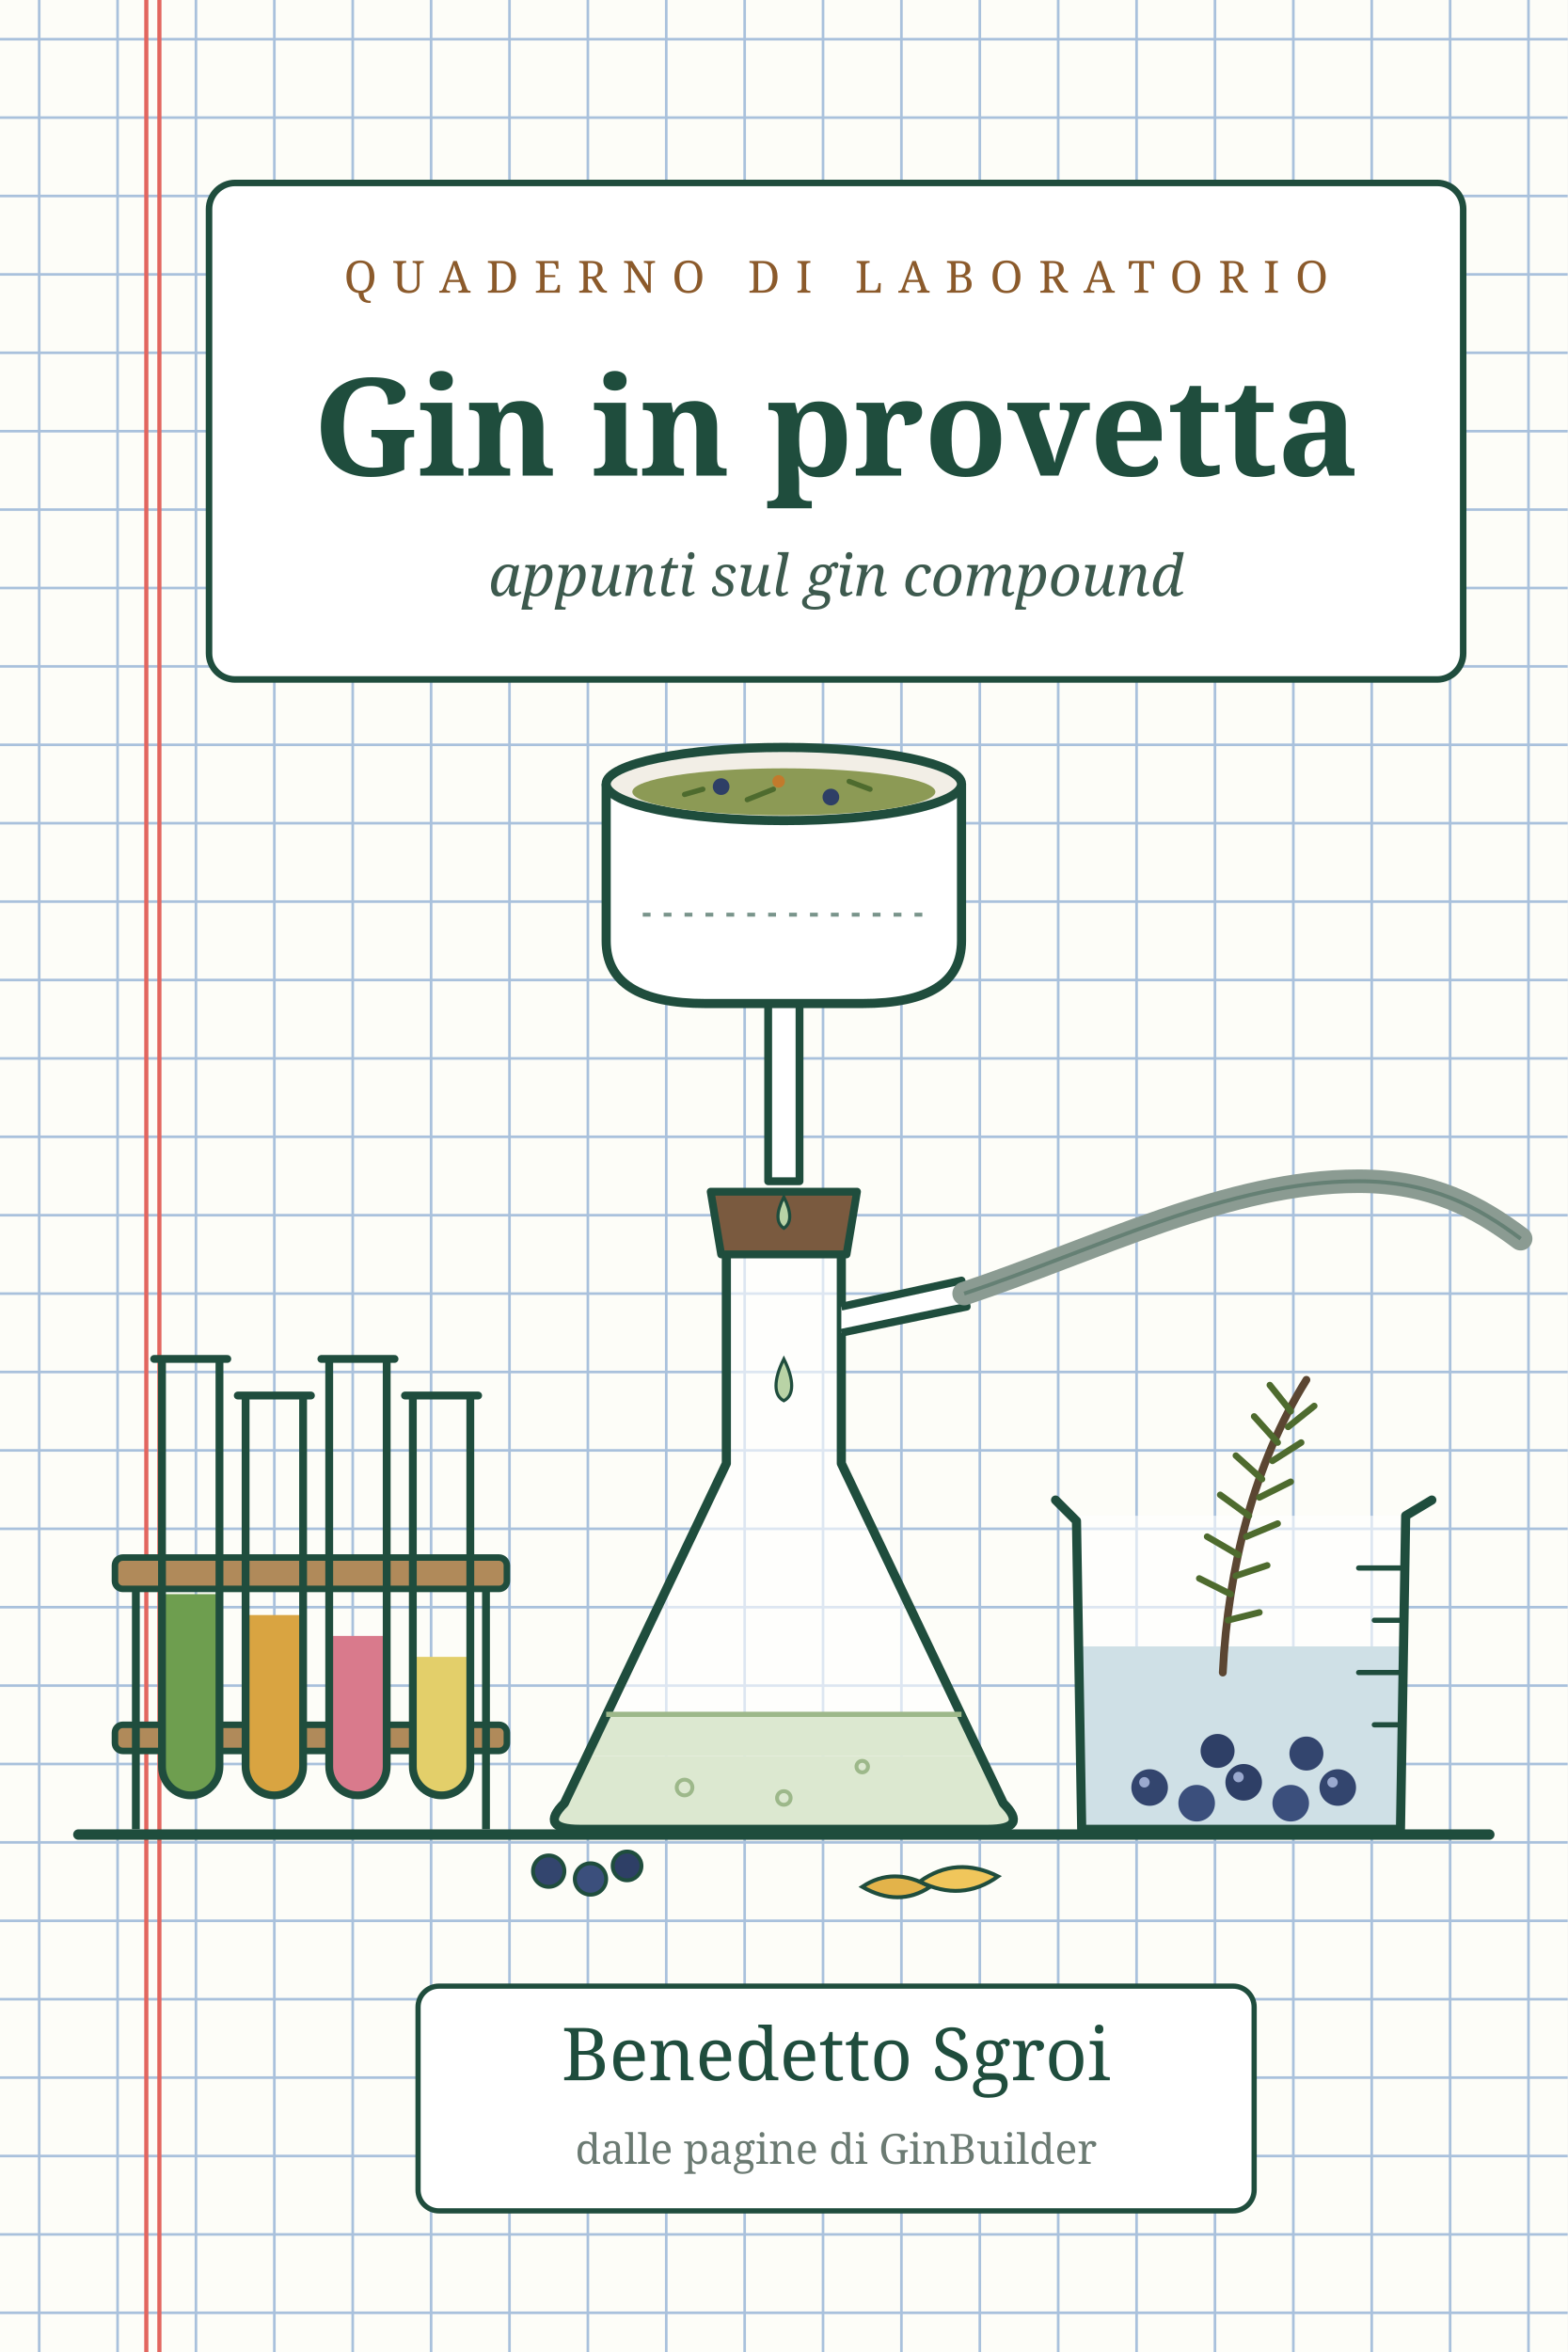
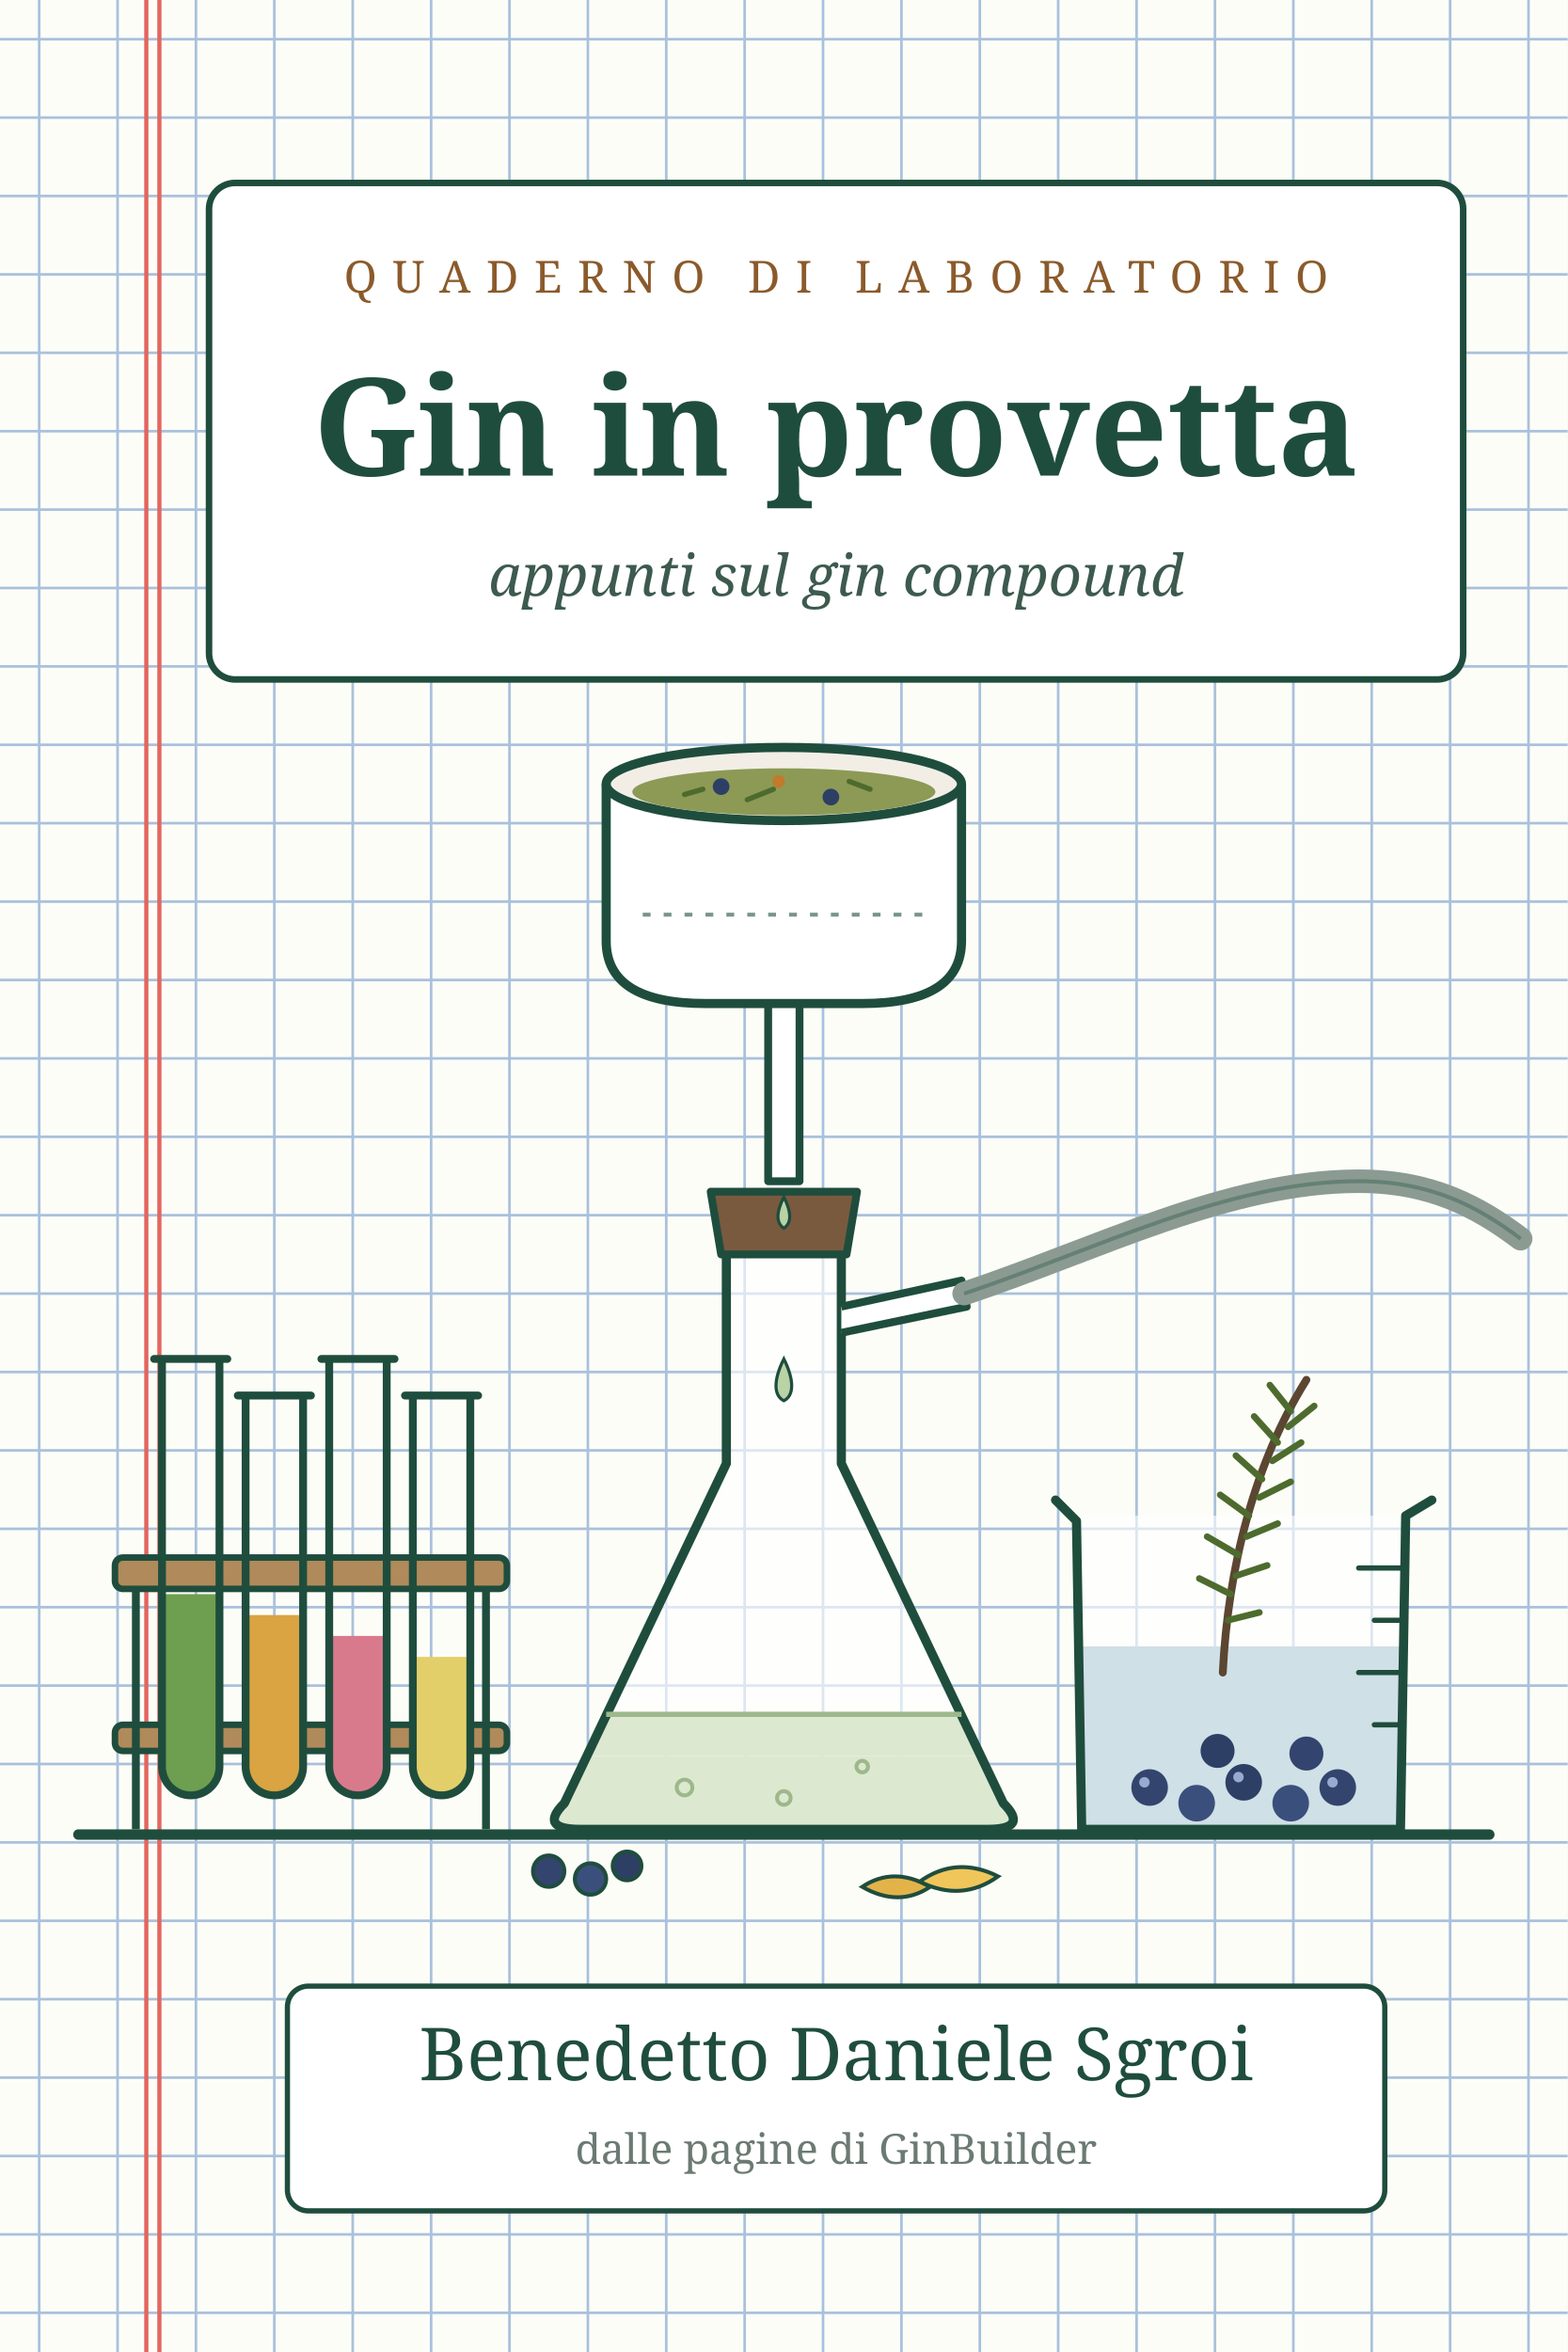
<svg xmlns="http://www.w3.org/2000/svg" viewBox="0 0 600 900">
  <rect width="600" height="900" fill="#FDFDF8" />
  <line x1="0" y1="15" x2="600" y2="15" stroke="#A9C1DC" stroke-width="1" />
  <line x1="0" y1="45" x2="600" y2="45" stroke="#A9C1DC" stroke-width="1" />
  <line x1="0" y1="75" x2="600" y2="75" stroke="#A9C1DC" stroke-width="1" />
  <line x1="0" y1="105" x2="600" y2="105" stroke="#A9C1DC" stroke-width="1" />
  <line x1="0" y1="135" x2="600" y2="135" stroke="#A9C1DC" stroke-width="1" />
  <line x1="0" y1="165" x2="600" y2="165" stroke="#A9C1DC" stroke-width="1" />
  <line x1="0" y1="195" x2="600" y2="195" stroke="#A9C1DC" stroke-width="1" />
  <line x1="0" y1="225" x2="600" y2="225" stroke="#A9C1DC" stroke-width="1" />
  <line x1="0" y1="255" x2="600" y2="255" stroke="#A9C1DC" stroke-width="1" />
  <line x1="0" y1="285" x2="600" y2="285" stroke="#A9C1DC" stroke-width="1" />
  <line x1="0" y1="315" x2="600" y2="315" stroke="#A9C1DC" stroke-width="1" />
  <line x1="0" y1="345" x2="600" y2="345" stroke="#A9C1DC" stroke-width="1" />
  <line x1="0" y1="375" x2="600" y2="375" stroke="#A9C1DC" stroke-width="1" />
  <line x1="0" y1="405" x2="600" y2="405" stroke="#A9C1DC" stroke-width="1" />
  <line x1="0" y1="435" x2="600" y2="435" stroke="#A9C1DC" stroke-width="1" />
  <line x1="0" y1="465" x2="600" y2="465" stroke="#A9C1DC" stroke-width="1" />
  <line x1="0" y1="495" x2="600" y2="495" stroke="#A9C1DC" stroke-width="1" />
  <line x1="0" y1="525" x2="600" y2="525" stroke="#A9C1DC" stroke-width="1" />
  <line x1="0" y1="555" x2="600" y2="555" stroke="#A9C1DC" stroke-width="1" />
  <line x1="0" y1="585" x2="600" y2="585" stroke="#A9C1DC" stroke-width="1" />
  <line x1="0" y1="615" x2="600" y2="615" stroke="#A9C1DC" stroke-width="1" />
  <line x1="0" y1="645" x2="600" y2="645" stroke="#A9C1DC" stroke-width="1" />
  <line x1="0" y1="675" x2="600" y2="675" stroke="#A9C1DC" stroke-width="1" />
  <line x1="0" y1="705" x2="600" y2="705" stroke="#A9C1DC" stroke-width="1" />
  <line x1="0" y1="735" x2="600" y2="735" stroke="#A9C1DC" stroke-width="1" />
  <line x1="0" y1="765" x2="600" y2="765" stroke="#A9C1DC" stroke-width="1" />
  <line x1="0" y1="795" x2="600" y2="795" stroke="#A9C1DC" stroke-width="1" />
  <line x1="0" y1="825" x2="600" y2="825" stroke="#A9C1DC" stroke-width="1" />
  <line x1="0" y1="855" x2="600" y2="855" stroke="#A9C1DC" stroke-width="1" />
  <line x1="0" y1="885" x2="600" y2="885" stroke="#A9C1DC" stroke-width="1" />
  <line x1="15" y1="0" x2="15" y2="900" stroke="#A9C1DC" stroke-width="1" />
  <line x1="45" y1="0" x2="45" y2="900" stroke="#A9C1DC" stroke-width="1" />
  <line x1="75" y1="0" x2="75" y2="900" stroke="#A9C1DC" stroke-width="1" />
  <line x1="105" y1="0" x2="105" y2="900" stroke="#A9C1DC" stroke-width="1" />
  <line x1="135" y1="0" x2="135" y2="900" stroke="#A9C1DC" stroke-width="1" />
  <line x1="165" y1="0" x2="165" y2="900" stroke="#A9C1DC" stroke-width="1" />
  <line x1="195" y1="0" x2="195" y2="900" stroke="#A9C1DC" stroke-width="1" />
  <line x1="225" y1="0" x2="225" y2="900" stroke="#A9C1DC" stroke-width="1" />
  <line x1="255" y1="0" x2="255" y2="900" stroke="#A9C1DC" stroke-width="1" />
  <line x1="285" y1="0" x2="285" y2="900" stroke="#A9C1DC" stroke-width="1" />
  <line x1="315" y1="0" x2="315" y2="900" stroke="#A9C1DC" stroke-width="1" />
  <line x1="345" y1="0" x2="345" y2="900" stroke="#A9C1DC" stroke-width="1" />
  <line x1="375" y1="0" x2="375" y2="900" stroke="#A9C1DC" stroke-width="1" />
  <line x1="405" y1="0" x2="405" y2="900" stroke="#A9C1DC" stroke-width="1" />
  <line x1="435" y1="0" x2="435" y2="900" stroke="#A9C1DC" stroke-width="1" />
  <line x1="465" y1="0" x2="465" y2="900" stroke="#A9C1DC" stroke-width="1" />
  <line x1="495" y1="0" x2="495" y2="900" stroke="#A9C1DC" stroke-width="1" />
  <line x1="525" y1="0" x2="525" y2="900" stroke="#A9C1DC" stroke-width="1" />
  <line x1="555" y1="0" x2="555" y2="900" stroke="#A9C1DC" stroke-width="1" />
  <line x1="585" y1="0" x2="585" y2="900" stroke="#A9C1DC" stroke-width="1" />
  <line x1="56" y1="0" x2="56" y2="900" stroke="#E2665F" stroke-width="1.6" />
  <line x1="61" y1="0" x2="61" y2="900" stroke="#E2665F" stroke-width="1.6" />
  <rect x="80" y="70" width="480" height="190" rx="10" fill="#FFFFFF" stroke="#1F4D3D" stroke-width="2.5" />
  <text x="320" y="112" text-anchor="middle" font-family="Georgia,serif" font-size="17" letter-spacing="6" fill="#8B5A2B">QUADERNO DI LABORATORIO</text>
  <text x="320" y="182" text-anchor="middle" font-family="Georgia,serif" font-size="52" font-weight="bold" fill="#1F4D3D">Gin in provetta</text>
  <text x="320" y="228" text-anchor="middle" font-family="Georgia,serif" font-size="22" font-style="italic" fill="#3D5A4E">appunti sul gin compound</text>
  <rect x="44" y="596" width="150" height="12" rx="3" fill="#B08A5A" stroke="#1F4D3D" stroke-width="2.5" />
  <rect x="44" y="660" width="150" height="10" rx="3" fill="#B08A5A" stroke="#1F4D3D" stroke-width="2.5" />
  <line x1="52" y1="608" x2="52" y2="700" stroke="#1F4D3D" stroke-width="3" />
  <line x1="186" y1="608" x2="186" y2="700" stroke="#1F4D3D" stroke-width="3" />
  <path d="M62,610 L62,676 A11,11 0 0 0 84,676 L84,610 Z" fill="#6E9E4F" />
  <path d="M62,520 L62,676 A11,11 0 0 0 84,676 L84,520" fill="none" stroke="#1F4D3D" stroke-width="3" stroke-linejoin="round" />
  <line x1="59" y1="520" x2="87" y2="520" stroke="#1F4D3D" stroke-width="3" stroke-linecap="round" />
  <path d="M94,618 L94,676 A11,11 0 0 0 116,676 L116,618 Z" fill="#D9A441" />
  <path d="M94,534 L94,676 A11,11 0 0 0 116,676 L116,534" fill="none" stroke="#1F4D3D" stroke-width="3" stroke-linejoin="round" />
  <line x1="91" y1="534" x2="119" y2="534" stroke="#1F4D3D" stroke-width="3" stroke-linecap="round" />
  <path d="M126,626 L126,676 A11,11 0 0 0 148,676 L148,626 Z" fill="#D97A8C" />
  <path d="M126,520 L126,676 A11,11 0 0 0 148,676 L148,520" fill="none" stroke="#1F4D3D" stroke-width="3" stroke-linejoin="round" />
  <line x1="123" y1="520" x2="151" y2="520" stroke="#1F4D3D" stroke-width="3" stroke-linecap="round" />
  <path d="M158,634 L158,676 A11,11 0 0 0 180,676 L180,634 Z" fill="#E3CF6A" />
  <path d="M158,534 L158,676 A11,11 0 0 0 180,676 L180,534" fill="none" stroke="#1F4D3D" stroke-width="3" stroke-linejoin="round" />
  <line x1="155" y1="534" x2="183" y2="534" stroke="#1F4D3D" stroke-width="3" stroke-linecap="round" />
  <path d="M216,690 Q206,700 222,700 L378,700 Q394,700 384,690 L322,560 L322,478 L278,478 L278,560 Z" fill="#FFFFFF" fill-opacity="0.6" />
  <path d="M226,672 L374,672 L384,690 Q394,700 378,700 L222,700 Q206,700 216,690 Z" fill="#DCE8D0" />
  <path d="M234,656 L366,656 L374,672 L226,672 Z" fill="#DCE8D0" />
  <path d="M216,690 Q206,700 222,700 L378,700 Q394,700 384,690 L322,560 L322,478 L278,478 L278,560 Z" fill="none" stroke="#1F4D3D" stroke-width="3.5" stroke-linejoin="round" />
  <line x1="232" y1="656" x2="368" y2="656" stroke="#9DB88A" stroke-width="2" />
  <circle cx="262" cy="684" r="3" fill="none" stroke="#9DB88A" stroke-width="1.5" />
  <circle cx="330" cy="676" r="2.2" fill="none" stroke="#9DB88A" stroke-width="1.5" />
  <circle cx="300" cy="688" r="2.6" fill="none" stroke="#9DB88A" stroke-width="1.5" />
  <path d="M322,500 L368,490 L370,500 L322,510" fill="#FFFFFF" stroke="#1F4D3D" stroke-width="3" stroke-linejoin="round" />
  <path d="M369,495 C420,478 470,452 520,452 C548,452 566,462 582,474" fill="none" stroke="#8B9B92" stroke-width="9" stroke-linecap="round" />
  <path d="M369,495 C420,478 470,452 520,452 C548,452 566,462 582,474" fill="none" stroke="#1F4D3D" stroke-width="1.5" stroke-dasharray="1 0" opacity="0.35" />
  <path d="M272,456 L328,456 L324,480 L276,480 Z" fill="#7A5A3F" stroke="#1F4D3D" stroke-width="3" stroke-linejoin="round" />
  <path d="M294,384 L294,452 L306,452 L306,384 Z" fill="#FFFFFF" stroke="#1F4D3D" stroke-width="3" stroke-linejoin="round" />
  <path d="M232,300 L232,360 Q232,384 270,384 L330,384 Q368,384 368,360 L368,300" fill="#FFFFFF" stroke="#1F4D3D" stroke-width="3.5" stroke-linejoin="round" />
  <ellipse cx="300" cy="300" rx="68" ry="14" fill="#F2EEE6" stroke="#1F4D3D" stroke-width="3.5" />
  <ellipse cx="300" cy="303" rx="58" ry="9" fill="#8C9A55" />
  <circle cx="276" cy="301" r="3.2" fill="#2E3F66" />
  <circle cx="318" cy="305" r="3.2" fill="#2E3F66" />
  <circle cx="298" cy="299" r="2.4" fill="#C27A2C" />
  <path d="M286,306 l10,-4 M325,299 l8,3 M262,304 l7,-2" stroke="#4E6B2E" stroke-width="2" stroke-linecap="round" />
  <line x1="246" y1="350" x2="354" y2="350" stroke="#1F4D3D" stroke-width="1.5" stroke-dasharray="3 5" opacity="0.6" />
  <path d="M300,458 C297,464 297,468 300,470 C303,468 303,464 300,458 Z" fill="#B9D3A6" stroke="#1F4D3D" stroke-width="1.2" />
  <path d="M300,520 C296,528 296,534 300,536 C304,534 304,528 300,520 Z" fill="#B9D3A6" stroke="#1F4D3D" stroke-width="1.2" />
  <path d="M412,580 L414,700 L536,700 L538,580" fill="#FFFFFF" fill-opacity="0.6" />
  <path d="M413,630 L414,700 L536,700 L537,630 Z" fill="#CFE0E6" />
  <circle cx="440" cy="684" r="7" fill="#33456E" />
  <circle cx="458" cy="690" r="7" fill="#3B4F7C" />
  <circle cx="476" cy="682" r="7" fill="#2E3F66" />
  <circle cx="494" cy="690" r="7" fill="#3B4F7C" />
  <circle cx="512" cy="684" r="7" fill="#33456E" />
  <circle cx="466" cy="670" r="6.5" fill="#2E3F66" />
  <circle cx="500" cy="671" r="6.5" fill="#33456E" />
  <circle cx="438" cy="682" r="2" fill="#9AA9CF" />
  <circle cx="474" cy="680" r="2" fill="#9AA9CF" />
  <circle cx="510" cy="682" r="2" fill="#9AA9CF" />
  <path d="M404,574 L412,582 L414,700 L536,700 L538,580 L548,574" fill="none" stroke="#1F4D3D" stroke-width="3.5" stroke-linejoin="round" stroke-linecap="round" />
  <g stroke="#1F4D3D" stroke-width="2" stroke-linecap="round">
    <line x1="520" y1="600" x2="536" y2="600" />
    <line x1="526" y1="620" x2="536" y2="620" />
    <line x1="520" y1="640" x2="536" y2="640" />
    <line x1="526" y1="660" x2="536" y2="660" />
  </g>
  <path d="M468,640 C470,600 480,560 500,528" fill="none" stroke="#5B4632" stroke-width="3" stroke-linecap="round" />
  <g stroke="#4E6B2E" stroke-width="2.5" stroke-linecap="round">
    <line x1="471.0" y1="610.0" x2="459.0" y2="604.0" />
    <line x1="474.0" y1="595.0" x2="462.0" y2="588.0" />
    <line x1="478.0" y1="580.0" x2="467.0" y2="572.0" />
    <line x1="483.0" y1="566.0" x2="473.0" y2="557.0" />
    <line x1="489.0" y1="552.0" x2="480.0" y2="542.0" />
    <line x1="494.0" y1="540.0" x2="486.0" y2="530.0" />
    <line x1="470.0" y1="620.0" x2="482.0" y2="617.0" />
    <line x1="473.0" y1="603.0" x2="485.0" y2="599.0" />
    <line x1="477.0" y1="588.0" x2="489.0" y2="583.0" />
    <line x1="482.0" y1="573.0" x2="494.0" y2="567.0" />
    <line x1="487.0" y1="559.0" x2="498.0" y2="552.0" />
    <line x1="493.0" y1="546.0" x2="503.0" y2="538.0" />
  </g>
  <line x1="30" y1="702" x2="570" y2="702" stroke="#1F4D3D" stroke-width="4" stroke-linecap="round" />
  <circle cx="210" cy="716" r="6" fill="#33456E" stroke="#1F4D3D" stroke-width="1.5" />
  <circle cx="226" cy="719" r="6" fill="#3B4F7C" stroke="#1F4D3D" stroke-width="1.5" />
  <circle cx="240" cy="714" r="5.5" fill="#2E3F66" stroke="#1F4D3D" stroke-width="1.5" />
  <path d="M330,722 q12,-8 26,0 q-12,8 -26,0 Z" fill="#E3B34A" stroke="#1F4D3D" stroke-width="1.5" />
  <path d="M352,720 q14,-10 30,-2 q-14,10 -30,2 Z" fill="#F0C65B" stroke="#1F4D3D" stroke-width="1.5" />
-   <rect x="160" y="760" width="320" height="86" rx="8" fill="#FFFFFF" stroke="#1F4D3D" stroke-width="2" />
-   <text x="320" y="796" text-anchor="middle" font-family="Georgia,serif" font-size="28" fill="#1F4D3D">Benedetto Sgroi</text>
+   <rect x="110" y="760" width="420" height="86" rx="8" fill="#FFFFFF" stroke="#1F4D3D" stroke-width="2" />
+   <text x="320" y="796" text-anchor="middle" font-family="Georgia,serif" font-size="28" fill="#1F4D3D">Benedetto Daniele Sgroi</text>
  <text x="320" y="828" text-anchor="middle" font-family="Georgia,serif" font-size="16" fill="#6B7A72">dalle pagine di GinBuilder</text>
</svg>
